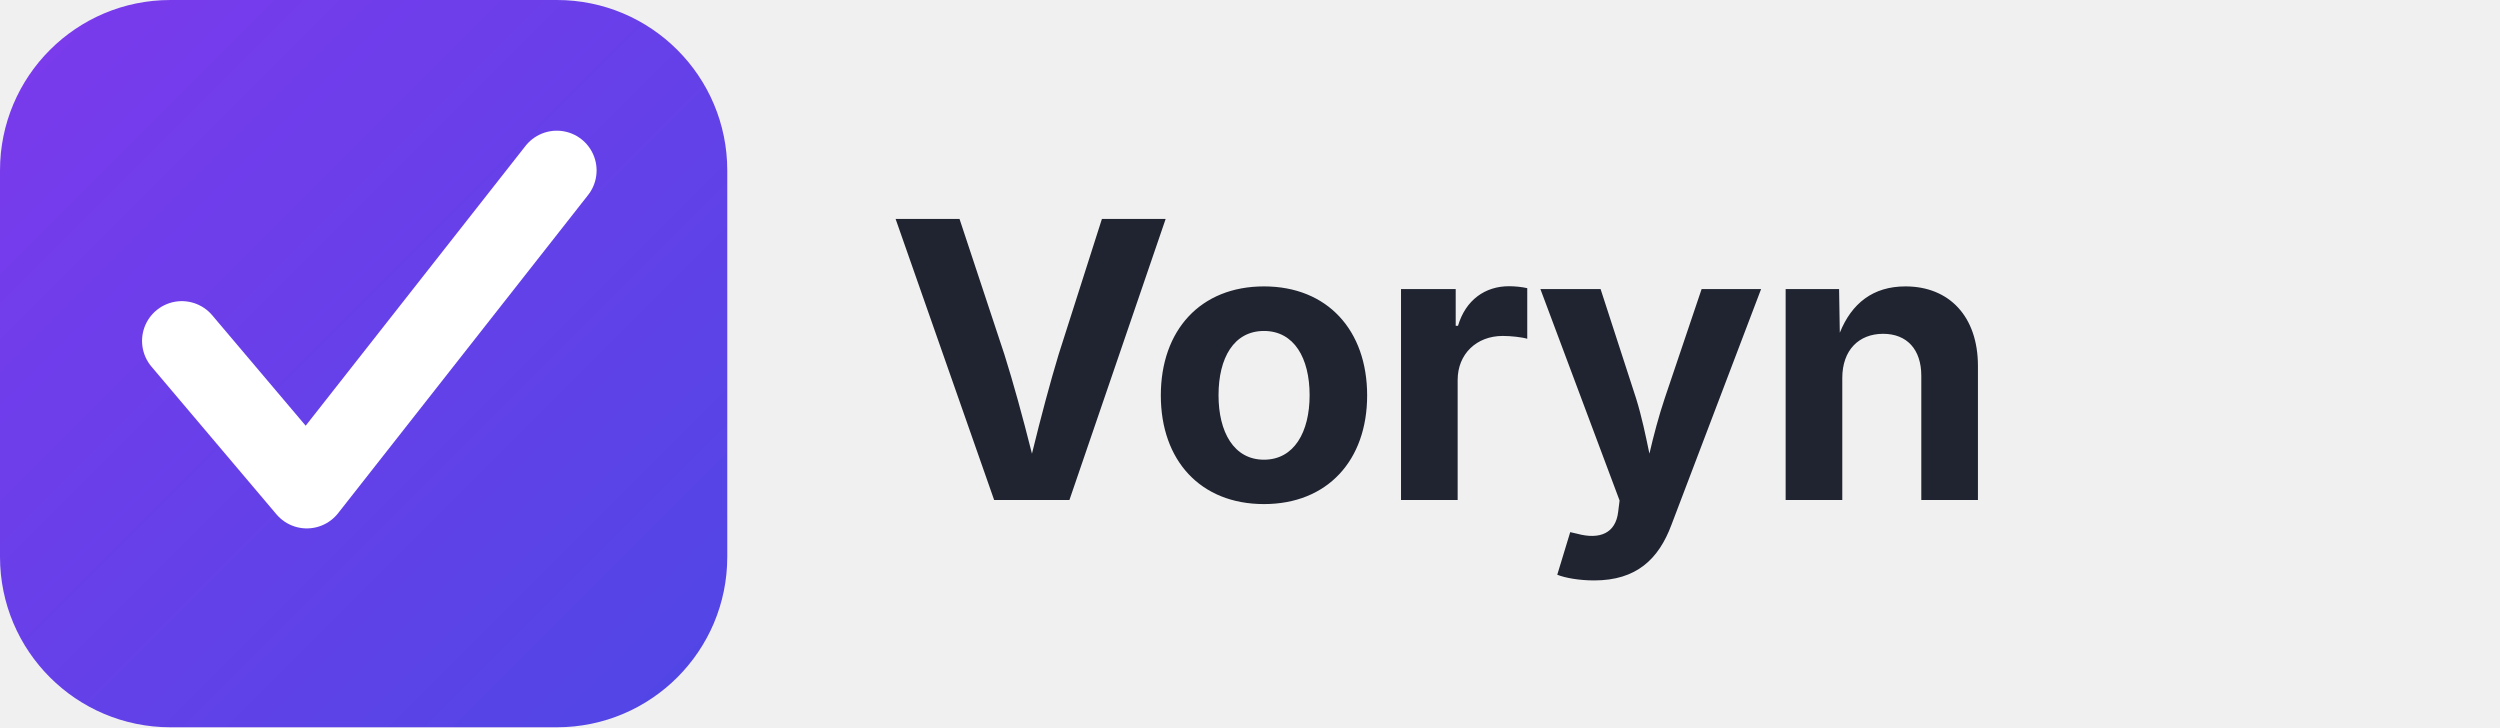
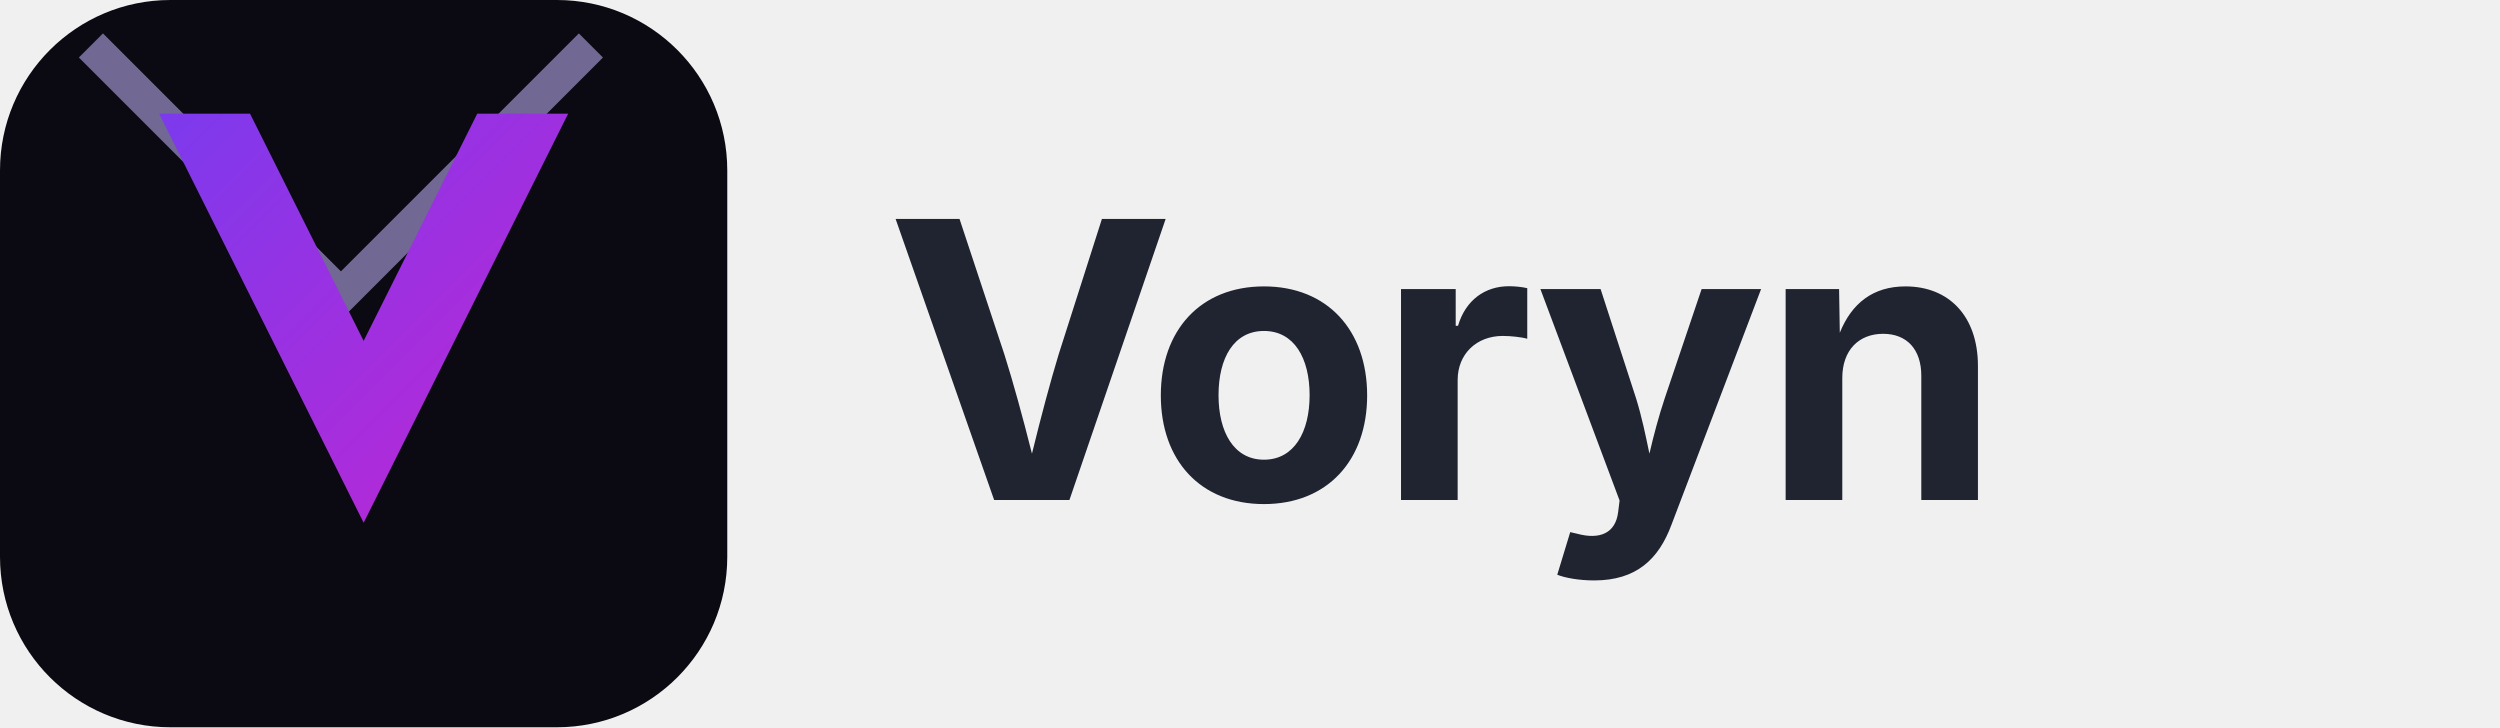
<svg xmlns="http://www.w3.org/2000/svg" width="220" height="64" viewBox="0 0 220 64" role="img">
  <defs>
-     <linearGradient id="voryn-grad-2" x1="0" y1="0" x2="64" y2="64" gradientUnits="userSpaceOnUse">
+     <linearGradient id="voryn-v-grad-2" x1="14" y1="10" x2="50" y2="46" gradientUnits="userSpaceOnUse">
      <stop offset="0" stop-color="#7c3aed" />
-       <stop offset="1" stop-color="#4f46e5" />
+       <stop offset="1" stop-color="#c026d3" />
    </linearGradient>
  </defs>
-   <rect x="0" y="0" width="64" height="64" rx="15" fill="url(#voryn-grad-2)" />
-   <path d="M16 30 L27 43 L49 15" fill="none" stroke="#ffffff" stroke-width="7" stroke-linecap="round" stroke-linejoin="round" />
+   <rect x="0" y="0" width="64" height="64" rx="15" fill="#0b0a12" />
+   <path d="M8 4 L30 26 L52 4" fill="none" stroke="#c4b5fd" stroke-width="3" stroke-linecap="butt" stroke-linejoin="miter" opacity="0.55" />
+   <polygon points="14,10 22,10 32,30 42,10 50,10 32,46" fill="url(#voryn-v-grad-2)" />
  <text x="78" y="44" font-family="Inter, Helvetica, Arial, sans-serif" font-weight="700" font-size="34" letter-spacing="-0.5" fill="#1f2430">Voryn</text>
</svg>
